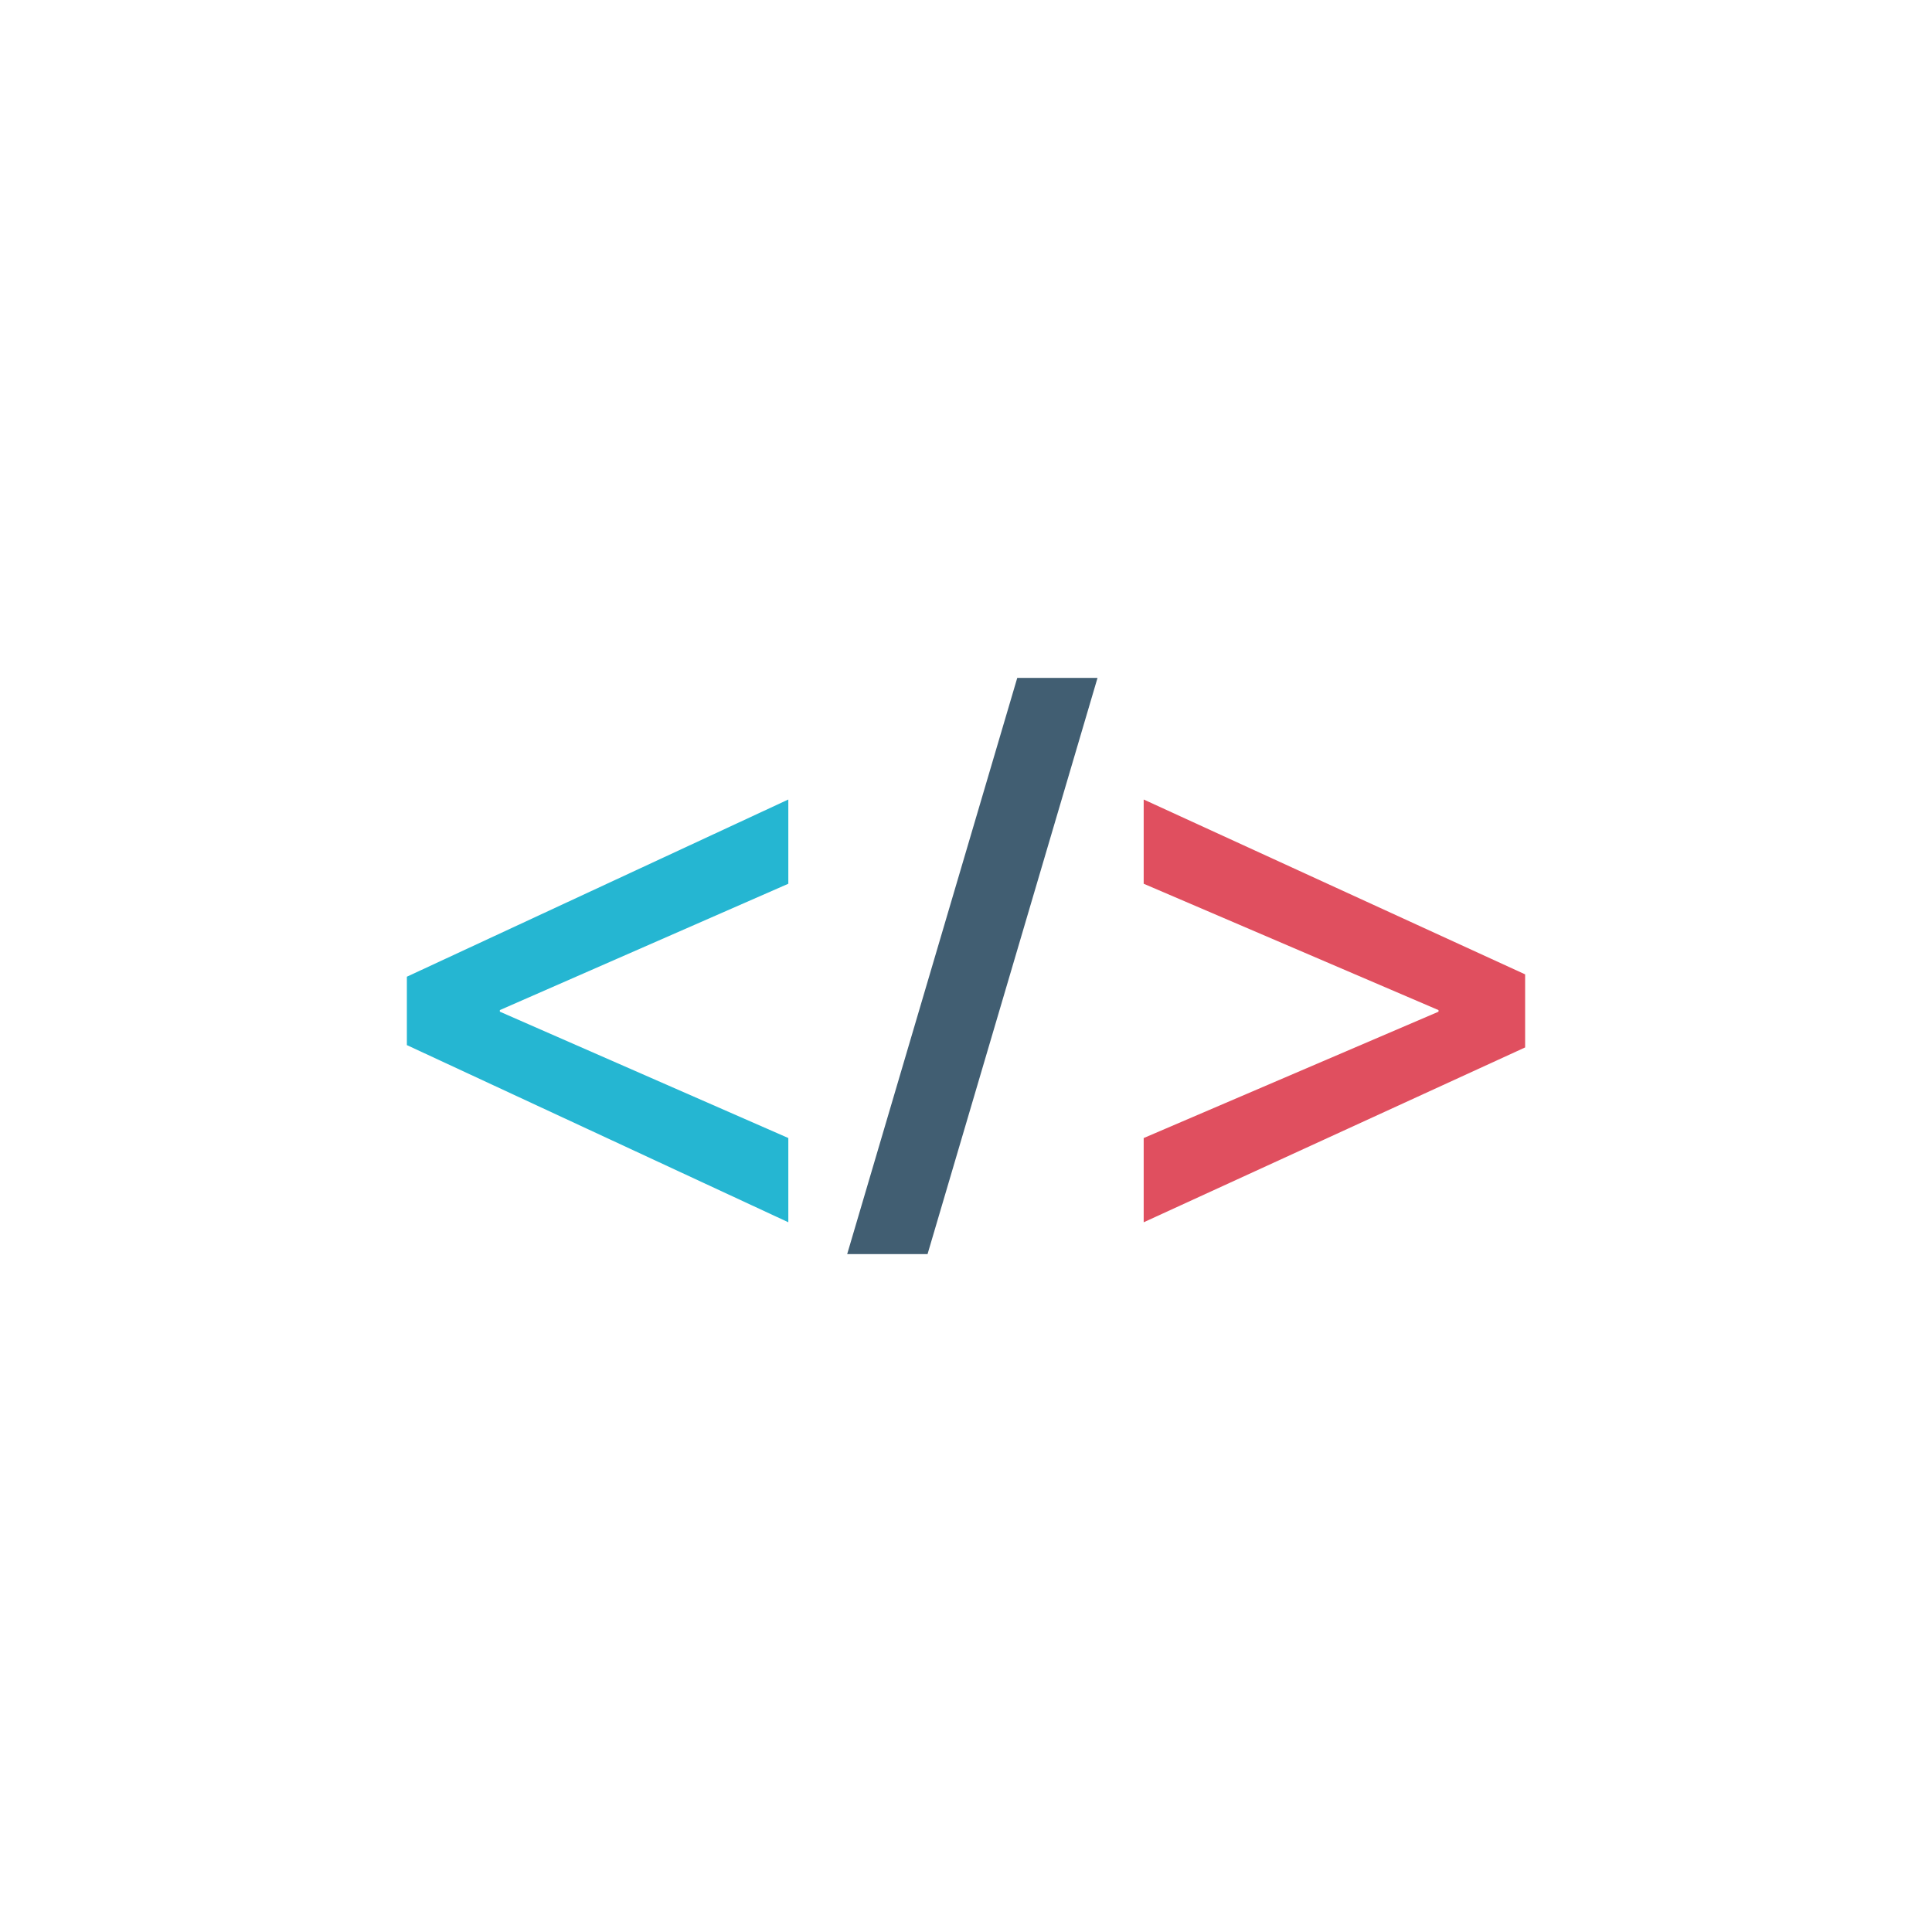
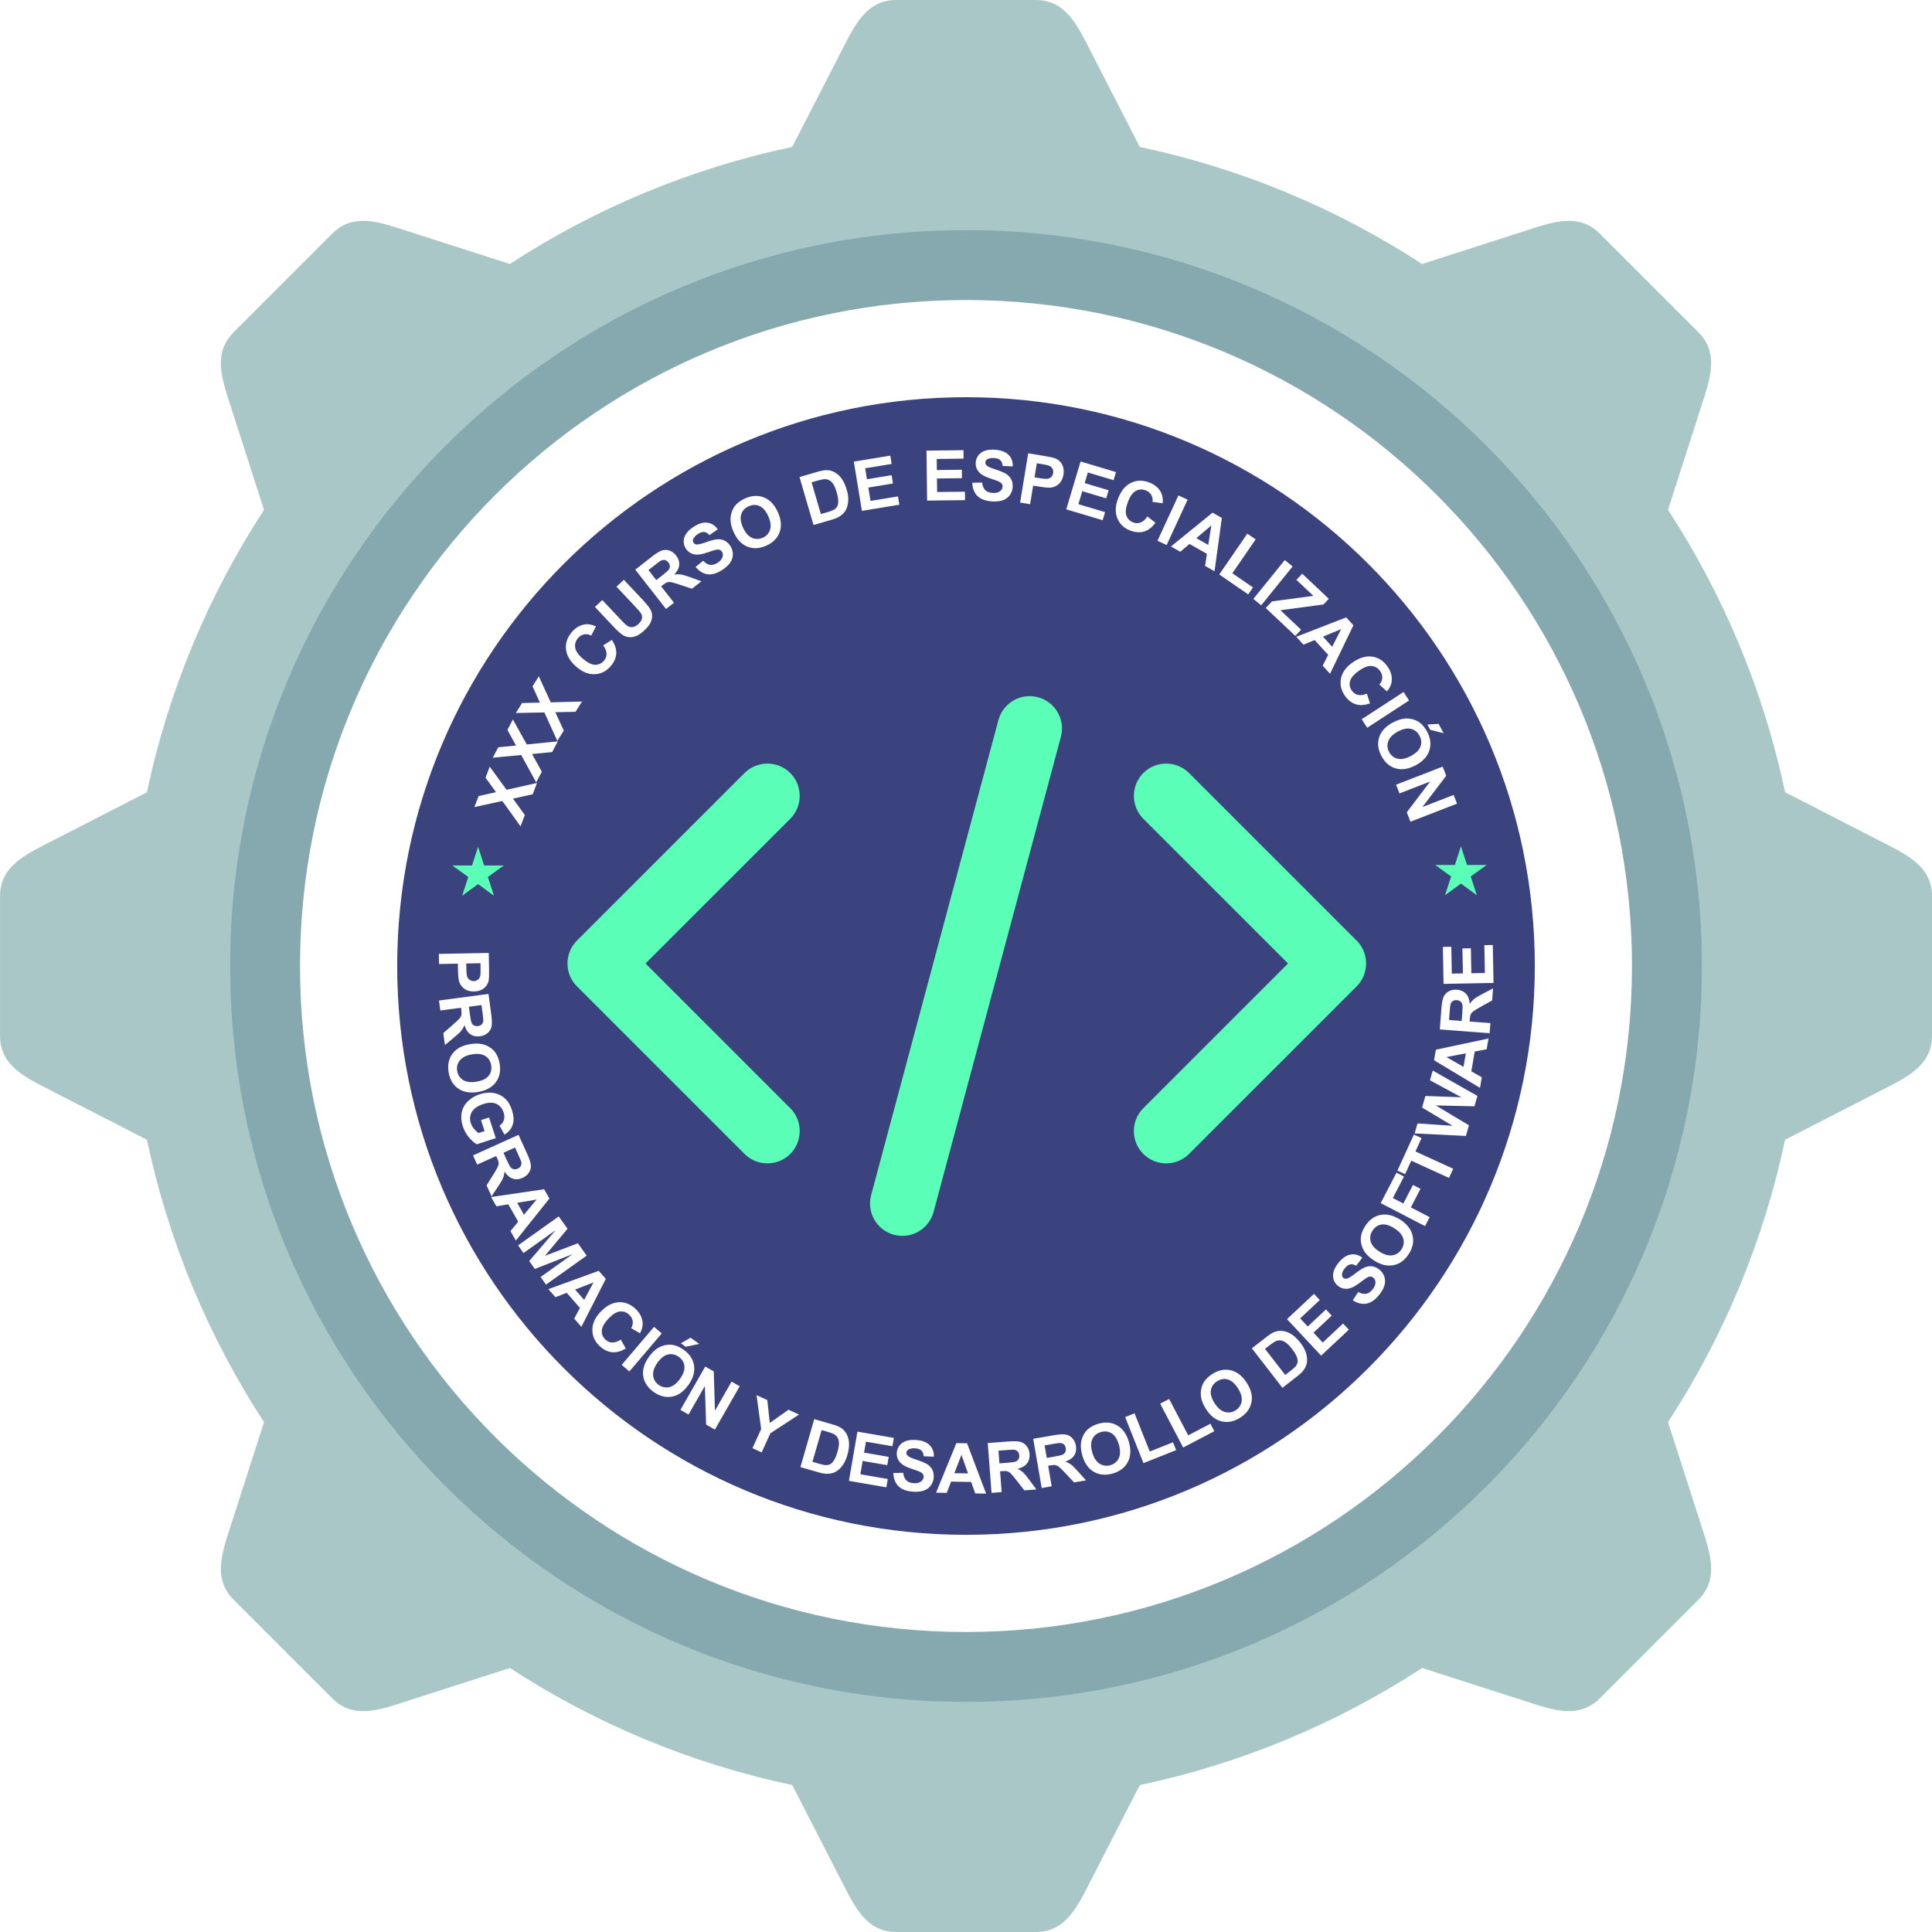
- <svg xmlns="http://www.w3.org/2000/svg" xml:space="preserve" width="120.65mm" height="120.65mm" version="1.1" style="shape-rendering:geometricPrecision; text-rendering:geometricPrecision; image-rendering:optimizeQuality; fill-rule:evenodd; clip-rule:evenodd" viewBox="0 0 12050.76 12050.76">
+ <svg xmlns="http://www.w3.org/2000/svg" xml:space="preserve" width="63.5mm" height="63.5mm" version="1.1" style="shape-rendering:geometricPrecision; text-rendering:geometricPrecision; image-rendering:optimizeQuality; fill-rule:evenodd; clip-rule:evenodd" viewBox="0 0 976.89 976.89">
  <defs>
    <style type="text/css">
   
-     .fil0 {fill:none;fill-rule:nonzero}
-     .fil1 {fill:#25B6D2;fill-rule:nonzero}
-     .fil2 {fill:#415E72;fill-rule:nonzero}
-     .fil3 {fill:#E04F5F;fill-rule:nonzero}
+     .str0 {stroke:#86A9AF;stroke-width:1.17;stroke-miterlimit:22.926}
+     .fil1 {fill:#3B437F}
+     .fil3 {fill:#5AFEB7}
+     .fil2 {fill:#86A9AF}
+     .fil0 {fill:#AAC7C8}
+     .fil4 {fill:#FEFEFE;fill-rule:nonzero}
   
  </style>
  </defs>
  <g id="Capa_x0020_1">
-     <g id="_2397631537520">
-       <rect class="fil0" width="12050.76" height="12050.76" />
-       <g>
-         <polygon class="fil1" points="2537.82,6092.23 4917.11,4986.9 4917.11,5512.31 3117.75,6300.39 3117.75,6310.31 4917.11,7098.39 4917.11,7623.82 2537.82,6518.7 " />
-         <polygon class="fil2" points="5284.27,7822.28 6345.04,4228.46 6845.73,4228.46 5785.61,7822.28 " />
-         <polygon class="fil3" points="9512.95,6533.31 7133.67,7623.93 7133.67,7098.5 8972.69,6310.42 8972.69,6300.5 7133.67,5512.31 7133.67,4986.9 9512.95,6077.53 " />
-       </g>
+     <g id="_2398170028192">
+       <path class="fil0" d="M118.14 167.98l49.84 -49.84c10.64,-10.63 23.7,-5.92 37.03,-1.63l52.78 16.97c42.86,-27.91 91.08,-48.27 142.79,-59.19l25.29 -49.26c6.4,-12.46 12.3,-25.03 27.34,-25.03l70.48 0c15.04,0 20.94,12.57 27.34,25.03l25.29 49.28c51.7,10.92 99.91,31.28 142.76,59.18l52.8 -16.98c13.33,-4.29 26.4,-9 37.03,1.63l49.84 49.84c10.63,10.64 5.92,23.7 1.63,37.03l-16.97 52.78c27.91,42.86 48.27,91.08 59.2,142.79l49.26 25.28c12.46,6.4 25.03,12.3 25.03,27.34l0 70.48c0,15.04 -12.57,20.94 -25.03,27.34l-49.28 25.29c-10.92,51.7 -31.28,99.91 -59.18,142.76l16.98 52.8c4.29,13.33 9,26.4 -1.63,37.03l-49.84 49.84c-10.64,10.63 -23.7,5.92 -37.03,1.63l-52.78 -16.97c-42.86,27.91 -91.08,48.27 -142.79,59.2l-25.28 49.26c-6.4,12.46 -12.3,25.03 -27.34,25.03l-70.48 0c-15.04,0 -20.94,-12.57 -27.34,-25.03l-25.29 -49.28c-51.7,-10.92 -99.91,-31.28 -142.76,-59.18l-52.8 16.98c-13.33,4.29 -26.4,9 -37.03,-1.63l-49.84 -49.84c-10.63,-10.64 -5.92,-23.7 -1.63,-37.03l16.97 -52.78c-27.91,-42.86 -48.27,-91.08 -59.2,-142.79l-49.26 -25.28c-12.46,-6.4 -25.03,-12.3 -25.03,-27.34l0 -70.48c0,-15.04 12.57,-20.94 25.03,-27.34l49.26 -25.28c10.92,-51.71 31.28,-99.93 59.19,-142.79l-16.97 -52.78c-4.29,-13.33 -9,-26.4 1.63,-37.03zm370.3 -51.04c205.18,0 371.51,166.33 371.51,371.51 0,205.18 -166.33,371.51 -371.51,371.51 -205.18,0 -371.51,-166.33 -371.51,-371.51 0,-205.18 166.33,-371.51 371.51,-371.51z" />
+       <circle class="fil1" cx="488.45" cy="488.45" r="287.61" />
+       <path class="fil2 str0" d="M488.45 116.94c205.18,0 371.51,166.33 371.51,371.51 0,205.18 -166.33,371.51 -371.51,371.51 -205.18,0 -371.51,-166.33 -371.51,-371.51 0,-205.18 166.33,-371.51 371.51,-371.51zm0 34.18c186.3,0 337.33,151.03 337.33,337.33 0,186.3 -151.03,337.33 -337.33,337.33 -186.3,0 -337.33,-151.03 -337.33,-337.33 0,-186.3 151.03,-337.33 337.33,-337.33z" />
+       <rect class="fil3" transform="matrix(-0.704083 -0.188658 -0.188658 0.704083 540.654 356.784)" width="44.86" height="386.02" rx="22.43" ry="22.43" />
+       <path class="fil3" d="M686.01 475.63l0 0 0.29 0.3 0 0 0.28 0.31 0 0 0.27 0.31 0 0 0.26 0.32 0 0 0.25 0.32 0 0 0.24 0.32 0 0 0.24 0.33 0 0 0.22 0.33 0 0 0.22 0.34 0 0 0.21 0.34 0 0 0.2 0.35 0 0 0.19 0.35 0 0 0.18 0.36 0 0 0.17 0.36c2.8,6.05 1.71,13.49 -3.26,18.46l-84.75 84.74c-6.36,6.36 -16.76,6.36 -23.12,0l0 -0c-6.36,-6.36 -6.36,-16.76 0,-23.12l73.18 -73.18 -73.18 -73.18c-6.36,-6.36 -6.36,-16.76 0,-23.12l0 -0c6.36,-6.36 16.76,-6.36 23.12,0l84.75 84.75z" />
+       <path class="fil3" d="M291.68 475.63l-0 0 -0.29 0.3 -0 0 -0.28 0.31 -0 0 -0.27 0.31 -0 0 -0.26 0.32 -0 0 -0.25 0.32 -0 0 -0.24 0.32 -0 0 -0.24 0.33 -0 0 -0.22 0.33 -0 0 -0.22 0.34 -0 0 -0.21 0.34 -0 0 -0.2 0.35 -0 0 -0.19 0.35 -0 0 -0.18 0.36 -0 0 -0.17 0.36c-2.8,6.05 -1.71,13.49 3.26,18.46l84.75 84.74c6.36,6.36 16.76,6.36 23.12,0l0 -0c6.36,-6.36 6.36,-16.76 0,-23.12l-73.18 -73.18 73.18 -73.18c6.36,-6.36 6.36,-16.76 0,-23.12l-0 -0c-6.36,-6.36 -16.76,-6.36 -23.12,0l-84.75 84.75z" />
+       <path class="fil4" d="M263.2 417.83l-9.22 -12.83 -14.11 3.1 2.11 -5.57 8.8 -1.98 -5.27 -7.32 2.12 -5.58 8.5 11.7 15.4 -3.46 -2.18 5.73 -9.98 2.2 6.01 8.27 -2.18 5.74zm7.93 -22.21l-7.59 -13.85 -14.38 1.36 2.78 -5.27 8.97 -0.89 -4.34 -7.91 2.78 -5.28 7 12.65 15.7 -1.56 -2.86 5.42 -10.18 0.96 4.96 8.95 -2.86 5.43zm10.66 -21l-6.53 -14.38 -14.44 0.28 3.16 -5.05 9.02 -0.22 -3.73 -8.21 3.17 -5.06 6.04 13.14 15.78 -0.39 -3.25 5.19 -10.22 0.2 4.28 9.29 -3.26 5.2zm23.21 -48.3l4.37 -2.76c1.61,2.39 2.35,4.69 2.23,6.91 -0.13,2.22 -1.07,4.35 -2.84,6.4 -2.19,2.55 -4.86,3.89 -8.01,4.03 -3.14,0.14 -6.23,-1.08 -9.24,-3.68 -3.19,-2.74 -4.96,-5.7 -5.31,-8.86 -0.35,-3.16 0.63,-6.09 2.94,-8.77 2.02,-2.35 4.35,-3.65 6.99,-3.92 1.57,-0.17 3.31,0.19 5.22,1.08l-2.38 4.61c-1.18,-0.62 -2.38,-0.83 -3.57,-0.6 -1.2,0.23 -2.23,0.86 -3.12,1.88 -1.22,1.42 -1.71,3.01 -1.45,4.77 0.25,1.76 1.52,3.62 3.8,5.59 2.42,2.08 4.52,3.12 6.29,3.14 1.78,0.01 3.27,-0.68 4.47,-2.07 0.89,-1.03 1.32,-2.2 1.31,-3.5 -0.02,-1.3 -0.58,-2.72 -1.71,-4.25zm-4.18 -19.42l3.73 -3.5 9.38 9.97c1.49,1.58 2.5,2.56 3.03,2.95 0.87,0.6 1.81,0.86 2.83,0.76 1.03,-0.1 2.05,-0.64 3.08,-1.6 1.04,-0.98 1.63,-1.93 1.75,-2.87 0.12,-0.93 -0.06,-1.76 -0.54,-2.49 -0.48,-0.73 -1.41,-1.82 -2.78,-3.28l-9.58 -10.18 3.73 -3.5 9.1 9.67c2.08,2.21 3.45,3.87 4.11,4.97 0.66,1.1 1.02,2.22 1.07,3.36 0.06,1.13 -0.19,2.3 -0.74,3.52 -0.55,1.22 -1.55,2.52 -3,3.88 -1.75,1.65 -3.27,2.7 -4.56,3.14 -1.28,0.44 -2.5,0.59 -3.63,0.43 -1.14,-0.16 -2.12,-0.51 -2.96,-1.07 -1.24,-0.82 -2.82,-2.27 -4.76,-4.33l-9.24 -9.82zm35.96 1.04l-15.56 -19.9 8.46 -6.62c2.13,-1.66 3.81,-2.69 5.06,-3.09 1.25,-0.4 2.51,-0.37 3.8,0.09 1.3,0.46 2.4,1.28 3.32,2.45 1.17,1.5 1.7,3.07 1.58,4.73 -0.12,1.66 -0.94,3.29 -2.49,4.91 1.26,-0.17 2.41,-0.18 3.44,-0.01 1.04,0.16 2.64,0.65 4.81,1.45l5.46 1.98 -4.8 3.76 -6.28 -2.09c-2.24,-0.74 -3.71,-1.15 -4.41,-1.26 -0.69,-0.1 -1.31,-0.06 -1.85,0.12 -0.55,0.19 -1.28,0.64 -2.21,1.37l-0.82 0.64 6.5 8.31 -4.03 3.15zm-4.95 -14.63l2.98 -2.33c1.92,-1.51 3.06,-2.53 3.42,-3.07 0.35,-0.53 0.51,-1.11 0.47,-1.72 -0.04,-0.61 -0.29,-1.22 -0.76,-1.81 -0.52,-0.67 -1.13,-1.07 -1.81,-1.21 -0.68,-0.13 -1.39,0 -2.12,0.4 -0.37,0.21 -1.36,0.95 -2.99,2.22l-3.14 2.45 3.95 5.06zm19.83 -6.64l3.9 -3.13c1.16,1.23 2.33,1.92 3.52,2.08 1.19,0.16 2.43,-0.19 3.73,-1.03 1.37,-0.89 2.21,-1.86 2.53,-2.89 0.32,-1.03 0.22,-1.94 -0.28,-2.72 -0.33,-0.5 -0.75,-0.83 -1.27,-1 -0.52,-0.16 -1.23,-0.13 -2.12,0.09 -0.61,0.15 -1.94,0.58 -4.01,1.29 -2.65,0.91 -4.71,1.26 -6.17,1.02 -2.06,-0.32 -3.63,-1.33 -4.72,-3.01 -0.7,-1.08 -1.06,-2.29 -1.07,-3.63 -0,-1.34 0.41,-2.62 1.24,-3.86 0.83,-1.24 2.05,-2.39 3.67,-3.45 2.65,-1.72 5.02,-2.44 7.13,-2.13 2.11,0.3 3.83,1.42 5.18,3.34l-4.19 2.94c-0.9,-0.98 -1.79,-1.5 -2.7,-1.59 -0.91,-0.09 -1.96,0.25 -3.15,1.03 -1.23,0.8 -2.03,1.69 -2.39,2.65 -0.23,0.62 -0.18,1.21 0.18,1.76 0.33,0.5 0.82,0.79 1.47,0.87 0.84,0.11 2.45,-0.27 4.84,-1.13 2.39,-0.86 4.26,-1.35 5.59,-1.47 1.34,-0.12 2.58,0.09 3.74,0.63 1.16,0.55 2.17,1.49 3.04,2.82 0.79,1.21 1.2,2.57 1.21,4.07 0.01,1.5 -0.42,2.91 -1.32,4.22 -0.89,1.32 -2.26,2.58 -4.1,3.77 -2.68,1.74 -5.13,2.46 -7.37,2.16 -2.24,-0.3 -4.26,-1.54 -6.08,-3.72zm19.34 -17.54c-1.06,-2.35 -1.6,-4.48 -1.62,-6.39 -0.01,-1.41 0.23,-2.79 0.72,-4.13 0.48,-1.34 1.16,-2.48 2.04,-3.42 1.16,-1.25 2.68,-2.31 4.56,-3.15 3.4,-1.53 6.59,-1.7 9.58,-0.52 2.99,1.19 5.33,3.67 7.03,7.42 1.68,3.72 1.98,7.1 0.91,10.11 -1.07,3.02 -3.3,5.29 -6.68,6.82 -3.42,1.55 -6.62,1.73 -9.59,0.55 -2.96,-1.18 -5.28,-3.6 -6.94,-7.28zm4.72 -2.32c1.18,2.61 2.68,4.31 4.49,5.12 1.81,0.8 3.65,0.78 5.5,-0.05 1.86,-0.84 3.08,-2.2 3.67,-4.07 0.58,-1.88 0.27,-4.15 -0.93,-6.82 -1.19,-2.64 -2.66,-4.35 -4.41,-5.12 -1.74,-0.78 -3.58,-0.73 -5.5,0.13 -1.92,0.87 -3.17,2.22 -3.75,4.07 -0.58,1.85 -0.27,4.1 0.93,6.75zm28.53 -25.59l8.93 -2.61c2.01,-0.59 3.59,-0.88 4.74,-0.88 1.54,0 2.98,0.39 4.3,1.17 1.33,0.77 2.48,1.85 3.46,3.25 0.98,1.39 1.8,3.23 2.47,5.5 0.58,2 0.84,3.79 0.76,5.38 -0.09,1.94 -0.53,3.62 -1.34,5.04 -0.6,1.08 -1.56,2.06 -2.86,2.94 -0.98,0.66 -2.37,1.25 -4.17,1.78l-9.19 2.69 -7.09 -24.24zm6.11 2.66l4.7 16.05 3.64 -1.06c1.36,-0.4 2.32,-0.76 2.88,-1.09 0.74,-0.43 1.29,-0.96 1.68,-1.59 0.38,-0.63 0.58,-1.53 0.59,-2.71 0.02,-1.18 -0.26,-2.71 -0.8,-4.59 -0.55,-1.87 -1.13,-3.26 -1.76,-4.17 -0.62,-0.91 -1.31,-1.55 -2.07,-1.94 -0.76,-0.39 -1.62,-0.55 -2.59,-0.48 -0.72,0.05 -2.08,0.36 -4.07,0.94l-2.19 0.64zm25.46 14.45l-4.1 -24.92 18.45 -3.03 0.69 4.21 -13.4 2.2 0.91 5.53 12.46 -2.05 0.69 4.21 -12.46 2.05 1.11 6.75 13.89 -2.28 0.69 4.21 -18.93 3.11zm32.96 -5.22l-0.3 -25.26 18.69 -0.22 0.05 4.27 -13.58 0.16 0.07 5.61 12.63 -0.15 0.05 4.27 -12.63 0.15 0.08 6.84 14.07 -0.16 0.05 4.27 -19.19 0.23zm22.83 -9l5 -0.12c0.17,1.68 0.68,2.94 1.53,3.79 0.85,0.85 2.05,1.33 3.59,1.45 1.63,0.12 2.89,-0.13 3.77,-0.76 0.88,-0.63 1.36,-1.41 1.43,-2.33 0.04,-0.6 -0.09,-1.12 -0.41,-1.56 -0.31,-0.44 -0.9,-0.85 -1.74,-1.22 -0.58,-0.26 -1.9,-0.72 -3.97,-1.41 -2.66,-0.89 -4.5,-1.86 -5.53,-2.94 -1.44,-1.51 -2.08,-3.26 -1.92,-5.26 0.1,-1.28 0.55,-2.46 1.36,-3.53 0.81,-1.06 1.92,-1.84 3.33,-2.32 1.41,-0.48 3.08,-0.65 5.01,-0.51 3.15,0.24 5.47,1.12 6.95,2.64 1.49,1.52 2.18,3.45 2.08,5.79l-5.11 -0.21c-0.12,-1.32 -0.51,-2.29 -1.18,-2.91 -0.66,-0.62 -1.71,-0.99 -3.13,-1.1 -1.46,-0.11 -2.64,0.11 -3.51,0.65 -0.56,0.35 -0.87,0.85 -0.92,1.51 -0.05,0.6 0.17,1.13 0.64,1.59 0.6,0.59 2.11,1.27 4.53,2.05 2.42,0.77 4.2,1.52 5.33,2.23 1.14,0.72 2,1.64 2.59,2.77 0.59,1.14 0.82,2.5 0.7,4.09 -0.11,1.44 -0.61,2.77 -1.51,3.96 -0.9,1.2 -2.1,2.05 -3.61,2.55 -1.51,0.5 -3.36,0.67 -5.55,0.51 -3.18,-0.24 -5.57,-1.16 -7.17,-2.76 -1.6,-1.59 -2.45,-3.81 -2.57,-6.64zm24.19 10.02l4.1 -24.93 8.07 1.33c3.06,0.5 5.03,0.95 5.92,1.35 1.36,0.61 2.43,1.62 3.18,3.03 0.76,1.41 0.97,3.11 0.65,5.09 -0.25,1.53 -0.74,2.77 -1.46,3.72 -0.73,0.95 -1.57,1.66 -2.52,2.11 -0.95,0.45 -1.89,0.7 -2.8,0.75 -1.24,0.04 -2.99,-0.12 -5.27,-0.5l-3.27 -0.54 -1.54 9.4 -5.05 -0.83zm8.45 -19.88l-1.17 7.1 2.74 0.45c1.98,0.33 3.32,0.41 4.03,0.26 0.71,-0.15 1.3,-0.47 1.77,-0.97 0.47,-0.49 0.76,-1.11 0.89,-1.85 0.15,-0.91 0.01,-1.7 -0.42,-2.38 -0.44,-0.68 -1.04,-1.16 -1.84,-1.45 -0.58,-0.21 -1.77,-0.46 -3.58,-0.76l-2.42 -0.4zm14.89 23.29l7.24 -24.2 17.91 5.36 -1.22 4.09 -13.01 -3.89 -1.61 5.37 12.1 3.62 -1.22 4.09 -12.1 -3.62 -1.96 6.56 13.49 4.03 -1.22 4.09 -18.39 -5.5zm41.02 3.6l4.08 3.17c-1.7,2.33 -3.61,3.81 -5.74,4.45 -2.13,0.63 -4.46,0.47 -6.99,-0.49 -3.14,-1.19 -5.31,-3.24 -6.52,-6.15 -1.2,-2.91 -1.1,-6.22 0.31,-9.94 1.49,-3.93 3.67,-6.6 6.52,-8.01 2.85,-1.41 5.94,-1.48 9.25,-0.23 2.89,1.1 4.92,2.85 6.07,5.24 0.69,1.42 0.95,3.18 0.77,5.28l-5.14 -0.67c0.18,-1.33 -0.03,-2.52 -0.65,-3.56 -0.62,-1.05 -1.56,-1.81 -2.83,-2.29 -1.75,-0.67 -3.42,-0.58 -4.98,0.27 -1.57,0.84 -2.89,2.66 -3.95,5.48 -1.13,2.98 -1.4,5.31 -0.81,6.98 0.6,1.68 1.75,2.84 3.47,3.5 1.27,0.48 2.52,0.5 3.74,0.03 1.22,-0.46 2.36,-1.48 3.41,-3.06zm5.1 12.3l10.6 -22.93 4.64 2.14 -10.59 22.93 -4.64 -2.14zm28.85 15.42l-4.79 -2.73 0.95 -6.08 -8.81 -5.01 -4.67 3.96 -4.7 -2.68 21.02 -17.1 4.7 2.67 -3.7 26.96zm-3.17 -13.33l1.57 -9.86 -7.59 6.44 6.02 3.42zm5.56 14.93l14.2 -20.63 4.21 2.9 -11.78 17.12 10.43 7.18 -2.42 3.52 -14.65 -10.08zm17.24 12.37l15.89 -19.64 3.98 3.22 -15.89 19.64 -3.98 -3.22zm6.28 4.6l3.14 -3.34 20.94 -2.8 -8.58 -8.09 2.93 -3.11 13.45 12.68 -2.71 2.88 -21.75 2.91 10.45 9.85 -2.93 3.11 -14.94 -14.08zm32.5 33.25l-3.72 -4.07 2.78 -5.49 -6.84 -7.48 -5.66 2.33 -3.65 -3.99 25.26 -9.8 3.64 3.99 -11.82 24.51zm1.09 -13.66l4.53 -8.9 -9.2 3.79 4.67 5.11zm17.53 23.71l1.58 4.92c-2.72,0.97 -5.13,1.11 -7.25,0.43 -2.11,-0.68 -3.94,-2.12 -5.49,-4.35 -1.92,-2.76 -2.55,-5.68 -1.9,-8.76 0.65,-3.08 2.6,-5.76 5.87,-8.03 3.45,-2.4 6.75,-3.38 9.9,-2.92 3.15,0.45 5.74,2.13 7.76,5.04 1.77,2.54 2.45,5.12 2.05,7.75 -0.23,1.56 -1.01,3.16 -2.35,4.79l-3.86 -3.46c0.9,-0.99 1.39,-2.09 1.47,-3.3 0.08,-1.22 -0.27,-2.38 -1.04,-3.48 -1.07,-1.54 -2.49,-2.41 -4.26,-2.59 -1.77,-0.2 -3.89,0.57 -6.36,2.29 -2.62,1.82 -4.15,3.59 -4.61,5.31 -0.46,1.72 -0.16,3.33 0.89,4.84 0.78,1.12 1.8,1.83 3.06,2.14 1.27,0.31 2.78,0.12 4.54,-0.6zm-2.63 12.96l21.17 -13.79 2.79 4.29 -21.16 13.79 -2.79 -4.29zm15.59 1.71c2.27,-1.22 4.35,-1.91 6.26,-2.06 1.4,-0.11 2.8,0.03 4.17,0.42 1.37,0.39 2.56,0.99 3.56,1.79 1.33,1.07 2.49,2.51 3.47,4.32 1.77,3.28 2.17,6.45 1.2,9.52 -0.98,3.07 -3.28,5.58 -6.9,7.54 -3.6,1.94 -6.94,2.48 -10.02,1.63 -3.09,-0.85 -5.51,-2.92 -7.27,-6.18 -1.78,-3.31 -2.2,-6.48 -1.23,-9.53 0.96,-3.04 3.22,-5.52 6.77,-7.44zm2.65 4.54c-2.52,1.36 -4.11,2.98 -4.79,4.84 -0.67,1.86 -0.52,3.7 0.44,5.49 0.97,1.8 2.41,2.92 4.32,3.37 1.91,0.45 4.16,-0.02 6.74,-1.42 2.55,-1.38 4.15,-2.96 4.8,-4.76 0.65,-1.8 0.48,-3.62 -0.52,-5.48 -1,-1.85 -2.44,-3 -4.32,-3.45 -1.88,-0.45 -4.1,0.02 -6.67,1.4zm14.99 -3.6l5.67 -0.34 2.56 4.75 -6.79 -1.74 -1.44 -2.67zm-15.82 30.43l23.55 -9.14 1.79 4.62 -12.02 15.81 15.78 -6.12 1.71 4.41 -23.55 9.14 -1.85 -4.76 11.78 -15.55 -15.48 6.01 -1.71 -4.41z" />
+       <path class="fil4" d="M221.88 482.33l25.25 -0.49 0.16 8.18c0.06,3.1 -0.03,5.12 -0.26,6.06 -0.35,1.45 -1.15,2.68 -2.41,3.68 -1.25,1 -2.88,1.52 -4.89,1.56 -1.55,0.03 -2.86,-0.23 -3.92,-0.76 -1.07,-0.54 -1.91,-1.24 -2.53,-2.09 -0.62,-0.85 -1.03,-1.73 -1.24,-2.62 -0.26,-1.21 -0.42,-2.97 -0.47,-5.27l-0.06 -3.32 -9.52 0.18 -0.1 -5.11zm21.08 4.71l-7.2 0.14 0.05 2.78c0.04,2 0.2,3.34 0.48,4.01 0.28,0.67 0.7,1.19 1.28,1.56 0.57,0.37 1.23,0.55 1.98,0.54 0.92,-0.02 1.68,-0.3 2.26,-0.85 0.59,-0.55 0.95,-1.24 1.09,-2.07 0.1,-0.61 0.14,-1.83 0.1,-3.66l-0.05 -2.45zm-20.99 18.86l25.04 -3.33 1.42 10.65c0.36,2.68 0.39,4.65 0.1,5.92 -0.29,1.28 -0.96,2.35 -2.01,3.23 -1.06,0.88 -2.32,1.42 -3.8,1.62 -1.88,0.25 -3.5,-0.09 -4.88,-1.03 -1.37,-0.94 -2.36,-2.48 -2.97,-4.63 -0.49,1.18 -1.07,2.16 -1.74,2.97 -0.67,0.81 -1.9,1.95 -3.69,3.41l-4.48 3.7 -0.8 -6.05 4.99 -4.35c1.77,-1.56 2.87,-2.61 3.32,-3.16 0.44,-0.54 0.72,-1.1 0.83,-1.66 0.11,-0.57 0.09,-1.43 -0.06,-2.6l-0.14 -1.03 -10.46 1.39 -0.67 -5.07zm15.12 3.15l0.5 3.74c0.32,2.42 0.63,3.92 0.91,4.5 0.28,0.57 0.7,1 1.25,1.28 0.55,0.28 1.2,0.36 1.95,0.26 0.84,-0.11 1.49,-0.43 1.96,-0.95 0.46,-0.52 0.7,-1.2 0.73,-2.03 0,-0.42 -0.13,-1.66 -0.4,-3.7l-0.52 -3.95 -6.36 0.85zm0.43 18.93c2.54,-0.44 4.74,-0.42 6.59,0.04 1.37,0.34 2.64,0.92 3.82,1.73 1.18,0.81 2.11,1.75 2.8,2.83 0.92,1.44 1.56,3.17 1.91,5.2 0.63,3.67 -0,6.8 -1.9,9.4 -1.9,2.6 -4.88,4.24 -8.94,4.94 -4.03,0.69 -7.37,0.14 -10.02,-1.65 -2.65,-1.79 -4.29,-4.52 -4.92,-8.18 -0.64,-3.7 -0.02,-6.85 1.87,-9.42 1.88,-2.57 4.81,-4.21 8.79,-4.89zm1.06 5.15c-2.82,0.49 -4.85,1.51 -6.08,3.07 -1.23,1.55 -1.67,3.34 -1.33,5.34 0.35,2.01 1.36,3.53 3.02,4.58 1.67,1.04 3.95,1.3 6.84,0.81 2.86,-0.49 4.88,-1.48 6.07,-2.99 1.19,-1.49 1.61,-3.28 1.25,-5.36 -0.36,-2.07 -1.36,-3.63 -3,-4.65 -1.64,-1.02 -3.9,-1.29 -6.77,-0.8zm4.65 33.23l4.06 -1.32 3.4 10.43 -9.58 3.12c-1.32,-0.69 -2.67,-1.88 -4.05,-3.56 -1.38,-1.68 -2.39,-3.51 -3.03,-5.48 -0.82,-2.51 -1.01,-4.87 -0.56,-7.08 0.45,-2.21 1.51,-4.1 3.16,-5.68 1.65,-1.58 3.64,-2.75 5.95,-3.5 2.5,-0.82 4.9,-1.02 7.19,-0.61 2.29,0.42 4.28,1.46 5.98,3.14 1.3,1.28 2.32,3.06 3.07,5.36 0.97,2.98 1.11,5.52 0.4,7.6 -0.71,2.08 -2.09,3.72 -4.15,4.93l-2.48 -4.53c1.07,-0.72 1.8,-1.66 2.18,-2.82 0.38,-1.15 0.34,-2.42 -0.12,-3.82 -0.69,-2.11 -1.91,-3.58 -3.66,-4.38 -1.75,-0.81 -3.95,-0.78 -6.6,0.08 -2.86,0.93 -4.79,2.26 -5.8,3.99 -1.01,1.73 -1.19,3.62 -0.52,5.67 0.33,1.01 0.86,1.96 1.59,2.85 0.73,0.89 1.5,1.61 2.31,2.15l3.05 -0.99 -1.8 -5.53zm-4.04 17.85l23.02 -10.4 4.42 9.79c1.11,2.46 1.71,4.34 1.8,5.64 0.1,1.31 -0.24,2.53 -0.99,3.67 -0.76,1.15 -1.81,2.03 -3.17,2.65 -1.73,0.78 -3.38,0.92 -4.97,0.42 -1.58,-0.5 -2.97,-1.7 -4.18,-3.58 -0.13,1.27 -0.4,2.38 -0.81,3.35 -0.4,0.97 -1.26,2.41 -2.55,4.32l-3.22 4.84 -2.51 -5.56 3.52 -5.6c1.24,-2 2,-3.33 2.26,-3.98 0.26,-0.65 0.37,-1.26 0.32,-1.83 -0.05,-0.57 -0.32,-1.4 -0.81,-2.47l-0.43 -0.94 -9.61 4.34 -2.11 -4.66zm15.38 -1.34l1.56 3.44c1.01,2.23 1.73,3.57 2.17,4.05 0.44,0.47 0.96,0.76 1.56,0.86 0.6,0.11 1.25,0 1.94,-0.31 0.78,-0.35 1.3,-0.84 1.6,-1.47 0.29,-0.63 0.33,-1.35 0.11,-2.15 -0.12,-0.41 -0.6,-1.55 -1.45,-3.43l-1.64 -3.63 -5.85 2.64zm6.26 44.4l-2.72 -4.79 3.92 -4.73 -5 -8.81 -6.04 1.02 -2.67 -4.7 26.81 -3.94 2.67 4.7 -16.97 21.27zm4.1 -13.07l6.4 -7.67 -9.82 1.65 3.42 6.02zm-2.99 15.53l20.57 -14.66 4.45 6.24 -11.4 13.68 16.63 -6.35 4.46 6.25 -20.57 14.66 -2.74 -3.85 16.18 -11.55 -19.08 7.48 -2.85 -4 13.32 -15.57 -16.2 11.52 -2.74 -3.85zm32.03 41.17l-3.63 -4.15 2.89 -5.43 -6.67 -7.63 -5.71 2.21 -3.56 -4.07 25.47 -9.25 3.56 4.07 -12.35 24.24zm1.39 -13.63l4.73 -8.8 -9.28 3.59 4.56 5.21zm18.53 20.07l2.54 4.5c-2.46,1.5 -4.8,2.12 -7.01,1.89 -2.21,-0.24 -4.29,-1.28 -6.26,-3.15 -2.44,-2.31 -3.65,-5.04 -3.64,-8.19 0.01,-3.15 1.38,-6.17 4.12,-9.06 2.89,-3.05 5.93,-4.67 9.11,-4.87 3.18,-0.2 6.05,0.93 8.62,3.36 2.24,2.13 3.44,4.52 3.58,7.18 0.09,1.58 -0.35,3.29 -1.33,5.16l-4.48 -2.6c0.68,-1.15 0.94,-2.33 0.78,-3.54 -0.17,-1.21 -0.75,-2.27 -1.73,-3.2 -1.36,-1.29 -2.93,-1.85 -4.7,-1.68 -1.77,0.17 -3.69,1.34 -5.76,3.53 -2.19,2.31 -3.34,4.36 -3.44,6.13 -0.1,1.78 0.52,3.3 1.85,4.56 0.99,0.94 2.13,1.43 3.43,1.47 1.3,0.04 2.75,-0.45 4.33,-1.5zm0.46 12.79l16.37 -19.23 3.89 3.32 -16.37 19.23 -3.9 -3.32zm13.67 -3.94c1.49,-2.1 3.06,-3.64 4.7,-4.62 1.21,-0.72 2.52,-1.21 3.93,-1.47 1.4,-0.26 2.73,-0.25 3.98,0.03 1.67,0.37 3.34,1.15 5.02,2.34 3.04,2.16 4.8,4.82 5.29,8 0.48,3.18 -0.47,6.45 -2.85,9.81 -2.36,3.33 -5.12,5.3 -8.26,5.9 -3.14,0.6 -6.23,-0.18 -9.26,-2.32 -3.06,-2.17 -4.84,-4.84 -5.32,-8 -0.48,-3.15 0.44,-6.38 2.78,-9.67zm4.39 2.9c-1.66,2.34 -2.37,4.49 -2.15,6.46 0.22,1.97 1.17,3.54 2.83,4.72 1.66,1.18 3.45,1.55 5.37,1.11 1.91,-0.44 3.72,-1.86 5.42,-4.25 1.68,-2.36 2.41,-4.5 2.19,-6.4 -0.21,-1.9 -1.17,-3.46 -2.9,-4.68 -1.72,-1.22 -3.52,-1.61 -5.41,-1.18 -1.89,0.44 -3.67,1.84 -5.36,4.21zm11.84 -9.87l4.94 -2.81 4.4 3.12 -6.86 1.45 -2.47 -1.76zm-0.2 33.67l12.55 -21.92 4.3 2.46 0.61 19.85 8.41 -14.69 4.1 2.35 -12.55 21.92 -4.43 -2.54 -0.64 -19.49 -8.25 14.41 -4.1 -2.35zm36.42 19.36l4.41 -9.67 -2.35 -17.15 5.44 2.48 1.28 11.58 9.44 -6.68 5.34 2.44 -14.51 9.49 -4.4 9.64 -4.65 -2.12zm31.23 -14.69l8.94 2.57c2.02,0.58 3.51,1.18 4.48,1.79 1.3,0.83 2.3,1.92 3.01,3.29 0.71,1.36 1.1,2.89 1.18,4.6 0.08,1.7 -0.21,3.69 -0.86,5.96 -0.58,2 -1.32,3.65 -2.23,4.95 -1.11,1.59 -2.39,2.78 -3.83,3.54 -1.09,0.59 -2.42,0.9 -3.99,0.95 -1.18,0.03 -2.67,-0.21 -4.48,-0.73l-9.2 -2.65 6.99 -24.27zm3.74 5.52l-4.63 16.07 3.64 1.05c1.36,0.39 2.37,0.6 3.02,0.62 0.85,0.03 1.61,-0.12 2.26,-0.44 0.66,-0.32 1.31,-0.98 1.95,-1.97 0.64,-0.99 1.24,-2.43 1.78,-4.3 0.54,-1.88 0.79,-3.36 0.75,-4.46 -0.04,-1.1 -0.28,-2.01 -0.71,-2.75 -0.43,-0.73 -1.07,-1.33 -1.93,-1.79 -0.64,-0.35 -1.95,-0.81 -3.94,-1.38l-2.19 -0.63zm13.81 25.69l4.29 -24.89 18.42 3.18 -0.72 4.21 -13.38 -2.31 -0.95 5.53 12.45 2.15 -0.73 4.21 -12.44 -2.15 -1.16 6.74 13.87 2.39 -0.73 4.21 -18.91 -3.26zm22.45 -3.95l5 -0.12c0.17,1.68 0.68,2.94 1.53,3.79 0.85,0.85 2.04,1.33 3.59,1.45 1.63,0.12 2.89,-0.13 3.77,-0.76 0.88,-0.63 1.36,-1.41 1.43,-2.33 0.04,-0.6 -0.09,-1.12 -0.41,-1.56 -0.31,-0.44 -0.9,-0.85 -1.74,-1.22 -0.58,-0.26 -1.9,-0.72 -3.97,-1.41 -2.66,-0.89 -4.51,-1.86 -5.53,-2.94 -1.44,-1.51 -2.08,-3.26 -1.92,-5.26 0.1,-1.28 0.55,-2.46 1.36,-3.53 0.81,-1.06 1.92,-1.84 3.33,-2.32 1.41,-0.48 3.08,-0.65 5.01,-0.5 3.15,0.24 5.47,1.12 6.95,2.64 1.49,1.52 2.18,3.45 2.08,5.8l-5.11 -0.21c-0.12,-1.32 -0.51,-2.28 -1.18,-2.91 -0.66,-0.62 -1.71,-0.99 -3.13,-1.1 -1.47,-0.11 -2.64,0.11 -3.51,0.65 -0.56,0.35 -0.87,0.85 -0.92,1.51 -0.05,0.6 0.17,1.13 0.64,1.59 0.6,0.59 2.11,1.27 4.53,2.05 2.42,0.77 4.2,1.52 5.33,2.23 1.14,0.72 2,1.64 2.58,2.77 0.59,1.14 0.82,2.5 0.7,4.09 -0.11,1.44 -0.61,2.77 -1.51,3.96 -0.9,1.2 -2.1,2.05 -3.61,2.55 -1.51,0.5 -3.36,0.67 -5.55,0.5 -3.18,-0.24 -5.57,-1.16 -7.17,-2.76 -1.59,-1.59 -2.45,-3.81 -2.57,-6.65zm46.93 10.42l-5.51 -0.11 -2.07 -5.79 -10.13 -0.19 -2.21 5.71 -5.41 -0.1 10.29 -25.07 5.4 0.1 9.63 25.45zm-9.15 -10.2l-3.33 -9.42 -3.59 9.28 6.92 0.13zm11.88 9.81l-1.92 -25.19 10.71 -0.81c2.69,-0.2 4.67,-0.12 5.92,0.24 1.26,0.36 2.29,1.09 3.12,2.19 0.82,1.1 1.29,2.4 1.4,3.88 0.14,1.89 -0.29,3.5 -1.3,4.81 -1.01,1.31 -2.61,2.21 -4.79,2.7 1.14,0.55 2.1,1.19 2.87,1.9 0.77,0.71 1.84,2.01 3.2,3.87l3.45 4.68 -6.08 0.46 -4.06 -5.22c-1.46,-1.85 -2.45,-3.02 -2.97,-3.49 -0.52,-0.47 -1.06,-0.78 -1.61,-0.93 -0.56,-0.15 -1.42,-0.17 -2.59,-0.08l-1.03 0.08 0.8 10.52 -5.1 0.39zm4 -14.92l3.76 -0.29c2.44,-0.18 3.95,-0.4 4.54,-0.66 0.59,-0.25 1.04,-0.64 1.34,-1.18 0.31,-0.53 0.43,-1.18 0.37,-1.93 -0.06,-0.85 -0.35,-1.51 -0.84,-2.01 -0.49,-0.49 -1.15,-0.77 -1.98,-0.84 -0.42,-0.03 -1.66,0.04 -3.72,0.19l-3.97 0.3 0.49 6.4zm21.36 12.47l-4.29 -24.89 10.59 -1.82c2.66,-0.46 4.63,-0.57 5.92,-0.33 1.29,0.24 2.39,0.87 3.31,1.88 0.92,1.02 1.51,2.26 1.77,3.73 0.32,1.87 0.04,3.51 -0.84,4.91 -0.88,1.4 -2.39,2.45 -4.51,3.15 1.19,0.44 2.2,0.99 3.04,1.62 0.84,0.64 2.02,1.82 3.55,3.55l3.87 4.33 -6.01 1.04 -4.54 -4.81c-1.62,-1.71 -2.72,-2.77 -3.29,-3.19 -0.56,-0.42 -1.12,-0.68 -1.69,-0.77 -0.57,-0.09 -1.43,-0.04 -2.59,0.16l-1.02 0.18 1.79 10.39 -5.04 0.87zm2.56 -15.23l3.72 -0.64c2.41,-0.42 3.89,-0.78 4.46,-1.08 0.56,-0.31 0.98,-0.74 1.23,-1.3 0.26,-0.56 0.32,-1.21 0.19,-1.96 -0.14,-0.84 -0.49,-1.47 -1.02,-1.92 -0.53,-0.44 -1.22,-0.65 -2.06,-0.65 -0.42,0.01 -1.65,0.2 -3.68,0.55l-3.92 0.68 1.09 6.33zm18.01 -1.15c-0.71,-2.48 -0.94,-4.66 -0.68,-6.56 0.19,-1.4 0.63,-2.73 1.3,-3.98 0.67,-1.26 1.51,-2.29 2.5,-3.1 1.33,-1.07 2.98,-1.9 4.96,-2.47 3.58,-1.03 6.76,-0.74 9.55,0.86 2.79,1.61 4.75,4.39 5.89,8.35 1.13,3.93 0.95,7.31 -0.55,10.14 -1.49,2.83 -4.03,4.76 -7.59,5.79 -3.61,1.04 -6.8,0.76 -9.57,-0.83 -2.76,-1.59 -4.71,-4.32 -5.82,-8.2zm5 -1.62c0.79,2.75 2.03,4.65 3.71,5.71 1.68,1.05 3.5,1.3 5.46,0.74 1.96,-0.56 3.36,-1.73 4.22,-3.5 0.85,-1.77 0.87,-4.07 0.06,-6.89 -0.8,-2.78 -2.01,-4.69 -3.63,-5.7 -1.61,-1.02 -3.43,-1.24 -5.46,-0.66 -2.02,0.58 -3.46,1.75 -4.3,3.49 -0.84,1.75 -0.86,4.02 -0.05,6.81zm25.89 5.41l-9.25 -23.28 4.75 -1.89 7.68 19.31 11.77 -4.68 1.58 3.97 -16.52 6.57zm20.08 -7.88l-11.63 -22.18 4.53 -2.38 9.65 18.4 11.22 -5.88 1.98 3.78 -15.75 8.26zm11.59 -19.37c-1.4,-2.16 -2.24,-4.19 -2.55,-6.08 -0.22,-1.39 -0.19,-2.79 0.09,-4.19 0.28,-1.4 0.78,-2.63 1.5,-3.69 0.96,-1.41 2.31,-2.68 4.04,-3.8 3.13,-2.02 6.26,-2.66 9.4,-1.94 3.13,0.74 5.82,2.83 8.05,6.29 2.22,3.43 3.02,6.72 2.41,9.86 -0.61,3.14 -2.48,5.72 -5.6,7.74 -3.16,2.04 -6.29,2.7 -9.4,1.97 -3.11,-0.72 -5.76,-2.78 -7.94,-6.17zm4.32 -3c1.55,2.41 3.29,3.87 5.2,4.4 1.91,0.52 3.72,0.23 5.44,-0.87 1.71,-1.11 2.72,-2.63 3.03,-4.57 0.3,-1.94 -0.35,-4.14 -1.94,-6.61 -1.57,-2.44 -3.28,-3.91 -5.12,-4.41 -1.84,-0.51 -3.64,-0.19 -5.42,0.95 -1.77,1.14 -2.8,2.67 -3.1,4.58 -0.3,1.91 0.34,4.09 1.92,6.54zm18.79 -27.79l7.35 -5.7c1.66,-1.29 3.02,-2.14 4.09,-2.56 1.43,-0.56 2.91,-0.73 4.43,-0.49 1.52,0.23 2.98,0.82 4.41,1.76 1.42,0.94 2.86,2.35 4.31,4.21 1.28,1.64 2.16,3.22 2.68,4.72 0.63,1.84 0.83,3.57 0.6,5.18 -0.17,1.22 -0.7,2.48 -1.59,3.78 -0.67,0.97 -1.74,2.03 -3.23,3.18l-7.57 5.87 -15.47 -19.97zm6.66 0.24l10.24 13.22 3 -2.32c1.12,-0.87 1.88,-1.56 2.28,-2.07 0.53,-0.67 0.85,-1.37 0.98,-2.09 0.13,-0.72 -0.02,-1.64 -0.44,-2.74 -0.42,-1.1 -1.23,-2.43 -2.42,-3.97 -1.2,-1.54 -2.25,-2.62 -3.16,-3.24 -0.91,-0.62 -1.79,-0.96 -2.64,-1.05 -0.84,-0.08 -1.71,0.08 -2.58,0.5 -0.66,0.31 -1.81,1.1 -3.44,2.36l-1.8 1.4zm28.38 3.44l-17.25 -18.45 13.66 -12.77 2.92 3.12 -9.92 9.28 3.83 4.1 9.22 -8.63 2.92 3.12 -9.22 8.62 4.67 5 10.28 -9.61 2.92 3.12 -14.02 13.11zm16.01 -27.98l2.74 -4.18c1.48,0.81 2.81,1.11 3.99,0.89 1.18,-0.22 2.26,-0.93 3.23,-2.13 1.03,-1.27 1.53,-2.45 1.52,-3.53 -0.02,-1.08 -0.39,-1.92 -1.11,-2.5 -0.47,-0.38 -0.97,-0.56 -1.52,-0.55 -0.54,0.01 -1.21,0.25 -1.99,0.74 -0.54,0.33 -1.67,1.15 -3.41,2.47 -2.24,1.69 -4.09,2.65 -5.56,2.88 -2.06,0.33 -3.86,-0.14 -5.42,-1.4 -1,-0.81 -1.71,-1.85 -2.13,-3.12 -0.42,-1.27 -0.42,-2.62 -0.02,-4.06 0.4,-1.44 1.21,-2.9 2.43,-4.41 1.98,-2.46 4.02,-3.87 6.12,-4.22 2.1,-0.36 4.08,0.16 5.95,1.57l-3.08 4.09c-1.15,-0.65 -2.17,-0.88 -3.06,-0.68 -0.89,0.2 -1.79,0.85 -2.68,1.95 -0.92,1.14 -1.41,2.23 -1.46,3.26 -0.03,0.66 0.21,1.2 0.72,1.62 0.47,0.38 1.02,0.5 1.67,0.38 0.83,-0.16 2.25,-1.01 4.26,-2.57 2.01,-1.56 3.63,-2.6 4.86,-3.12 1.24,-0.53 2.48,-0.71 3.75,-0.55 1.27,0.16 2.52,0.74 3.76,1.75 1.12,0.91 1.93,2.07 2.41,3.49 0.48,1.42 0.5,2.9 0.05,4.42 -0.44,1.53 -1.36,3.15 -2.74,4.86 -2.01,2.48 -4.12,3.93 -6.34,4.33 -2.22,0.41 -4.53,-0.15 -6.93,-1.66zm10.87 -20.03c-2.17,-1.38 -3.79,-2.87 -4.86,-4.46 -0.78,-1.17 -1.34,-2.46 -1.67,-3.85 -0.33,-1.39 -0.39,-2.71 -0.18,-3.98 0.28,-1.69 0.97,-3.4 2.08,-5.14 2,-3.15 4.57,-5.04 7.72,-5.69 3.15,-0.65 6.47,0.14 9.95,2.34 3.45,2.19 5.56,4.84 6.31,7.95 0.76,3.11 0.15,6.23 -1.84,9.37 -2.01,3.17 -4.58,5.08 -7.71,5.72 -3.12,0.64 -6.39,-0.11 -9.8,-2.27zm2.67 -4.53c2.42,1.53 4.61,2.14 6.57,1.81 1.95,-0.33 3.48,-1.35 4.57,-3.07 1.09,-1.72 1.37,-3.52 0.83,-5.42 -0.54,-1.89 -2.05,-3.62 -4.53,-5.19 -2.45,-1.55 -4.61,-2.18 -6.5,-1.86 -1.89,0.31 -3.39,1.35 -4.52,3.13 -1.13,1.78 -1.43,3.6 -0.9,5.46 0.53,1.86 2.02,3.57 4.48,5.13zm23 -12.94l-22.42 -11.63 7.99 -15.41 3.79 1.97 -5.64 10.87 5.32 2.76 4.87 -9.39 3.79 1.97 -4.87 9.39 9.52 4.94 -2.36 4.54zm12.12 -24.37l-19.09 -8.72 -3.11 6.8 -3.88 -1.77 8.32 -18.23 3.88 1.77 -3.09 6.77 19.09 8.72 -2.12 4.65zm8.55 -21.22l-25.92 -1.28 1.45 -5.05 17.71 1.19 -15.4 -9.23 1.68 -5.84 18.18 0.64 -15.89 -8.58 1.42 -4.93 22.59 12.84 -1.51 5.25 -19.53 -0.44 16.76 10.04 -1.55 5.39zm11.43 -49.27l-0.94 5.43 -6.04 1.17 -1.72 9.98 5.31 3.04 -0.92 5.33 -23.23 -13.96 0.92 -5.32 26.61 -5.68zm-11.46 7.51l-9.81 1.87 8.63 4.95 1.18 -6.82zm12.03 -10.19l-25.19 -1.92 0.81 -10.71c0.21,-2.69 0.58,-4.63 1.13,-5.82 0.54,-1.19 1.42,-2.1 2.63,-2.75 1.22,-0.64 2.56,-0.91 4.05,-0.8 1.89,0.14 3.41,0.81 4.56,2.02 1.15,1.2 1.8,2.91 1.95,5.14 0.72,-1.05 1.49,-1.9 2.32,-2.55 0.82,-0.66 2.26,-1.51 4.31,-2.57l5.15 -2.7 -0.46 6.08 -5.78 3.23c-2.05,1.16 -3.35,1.96 -3.9,2.41 -0.54,0.44 -0.93,0.93 -1.16,1.45 -0.23,0.53 -0.39,1.38 -0.48,2.55l-0.08 1.03 10.52 0.8 -0.39 5.1zm-14.14 -6.21l0.29 -3.76c0.19,-2.44 0.2,-3.96 0.04,-4.59 -0.16,-0.62 -0.48,-1.13 -0.96,-1.5 -0.48,-0.39 -1.1,-0.6 -1.85,-0.66 -0.85,-0.06 -1.55,0.11 -2.11,0.52 -0.56,0.41 -0.93,1.02 -1.13,1.84 -0.09,0.41 -0.21,1.65 -0.37,3.7l-0.3 3.97 6.4 0.49zm16.09 -19.21l-25.25 0.48 -0.36 -18.69 4.27 -0.08 0.26 13.58 5.61 -0.11 -0.24 -12.63 4.27 -0.08 0.24 12.63 6.84 -0.13 -0.27 -14.07 4.27 -0.08 0.37 19.19z" />
+       <polygon class="fil3" points="241.73,428.15 244.79,437.63 254.75,437.61 246.68,443.45 249.78,452.92 241.73,447.05 233.68,452.92 236.78,443.45 228.71,437.61 238.67,437.63 " />
+       <polygon class="fil3" points="738.7,427.88 741.76,437.37 751.72,437.35 743.65,443.19 746.75,452.66 738.7,446.79 730.65,452.66 733.75,443.19 725.68,437.35 735.64,437.37 " />
    </g>
  </g>
</svg>
